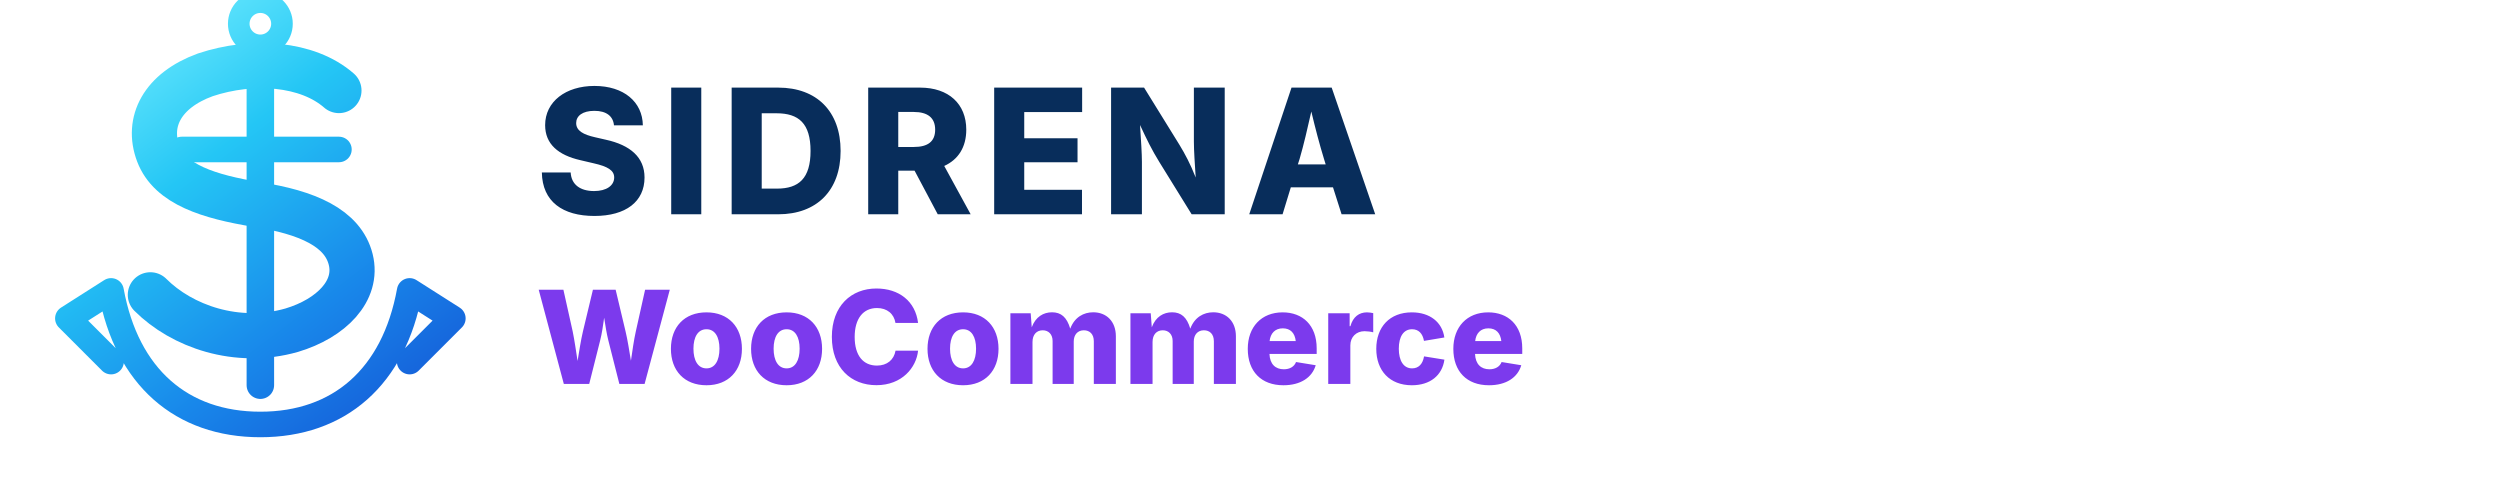
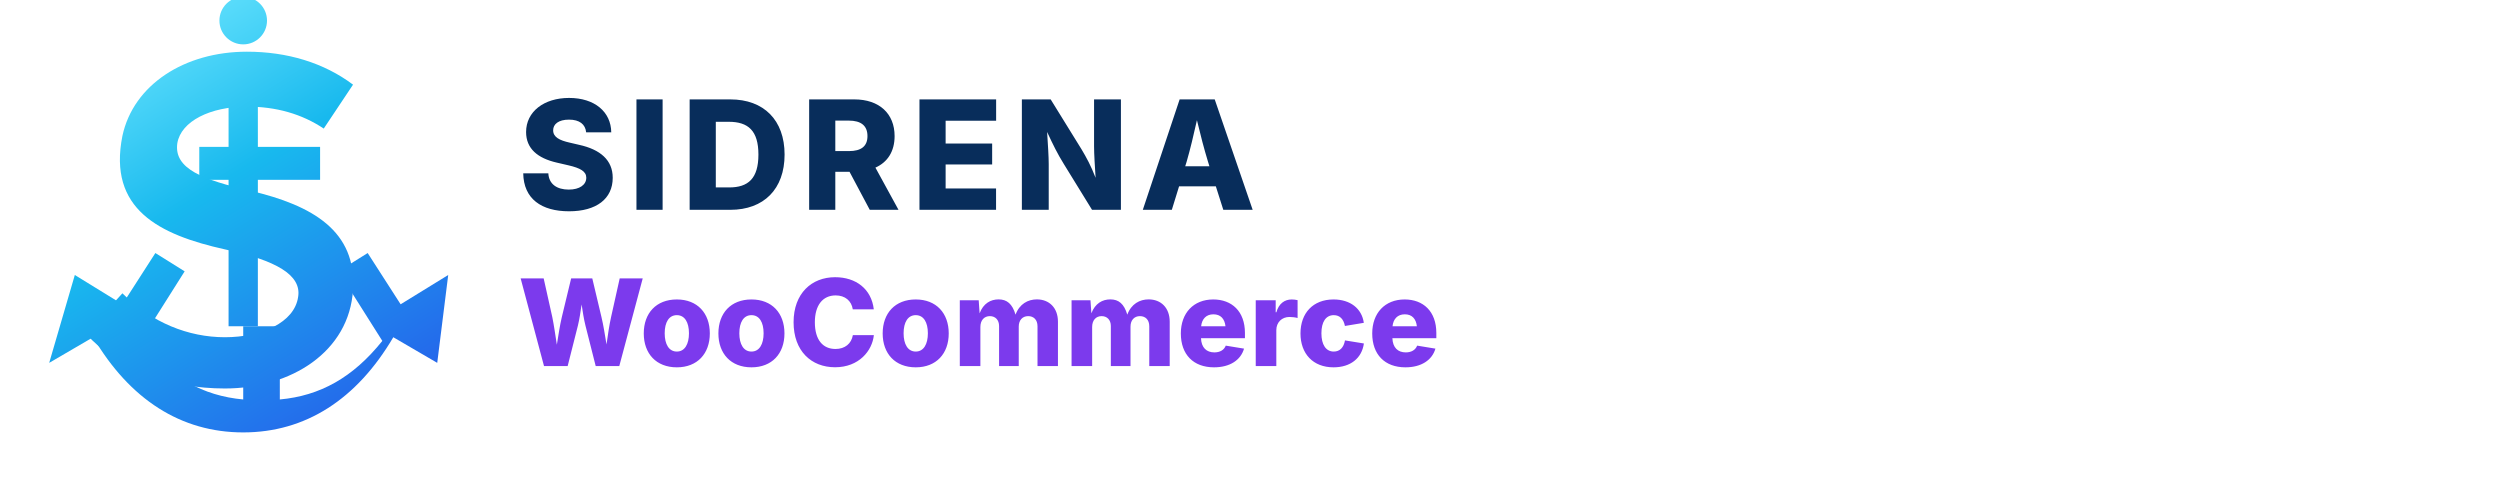
- <svg xmlns="http://www.w3.org/2000/svg" width="560" height="112" viewBox="0 0 560 112" role="img" aria-labelledby="t d">
-   <g transform="translate(2 -7) scale(.88)">
+ <svg xmlns="http://www.w3.org/2000/svg" width="560" height="112" viewBox="0 0 560 112" role="img">
+   <g transform="translate(2 -4) scale(.82)">
    <defs>
-       <linearGradient id="sidMark" x1="24" y1="12" x2="104" y2="118" gradientUnits="userSpaceOnUse">
-         <stop stop-color="#76F0FF" />
-         <stop offset=".34" stop-color="#24C6F5" />
-         <stop offset=".7" stop-color="#1887EA" />
-         <stop offset="1" stop-color="#1557D6" />
+       <linearGradient id="sidg" x1="28" y1="8" x2="98" y2="120" gradientUnits="userSpaceOnUse">
+         <stop stop-color="#70E8FF" />
+         <stop offset=".42" stop-color="#18B9EE" />
+         <stop offset="1" stop-color="#2563EB" />
      </linearGradient>
    </defs>
-     <g fill="none" stroke="url(#sidMark)" stroke-linecap="round" stroke-linejoin="round">
-       <circle cx="64" cy="14" r="5.5" stroke-width="5.5" />
-       <path d="M64 21V106" stroke-width="7" />
-       <path d="M84 31C76 24 62 23 50 27C39 31 35 39 38 47C41 55 51 58 63 60C76 62 85 66 87 74C89 82 82 89 72 92C58 96 44 91 36 83" stroke-width="11.5" />
-       <path d="M44 46H84" stroke-width="6.5" />
-       <path d="M26 82C30 104 44 116 64 116C84 116 98 104 102 82M26 82L15 89L26 100M102 82L113 89L102 100" stroke-width="6.5" />
+     <g fill="url(#sidg)">
+       <circle cx="64" cy="10.5" r="6.5" />
+       <path d="M60 20h8v74h-8z" />
+       <path d="M31 42c3-14 17-23 34-23 11 0 21 3 29 9l-8 12c-6-4-13-6-21-6-10 0-18 4-19 10-1 7 7 10 20 13 17 4 29 11 28 27-1 17-17 27-35 27-15 0-29-5-38-15l10-11c8 8 18 12 28 12 10 0 19-4 20-11 1-6-6-10-20-13-18-4-32-11-28-31z" />
+       <path d="M18 80l13 8 9-14 8 5-12 19c8 10 17 15 28 16V94h10v20c11-1 20-6 28-16L90 79l8-5 9 14 13-8-3 24-12-7c-10 17-24 26-41 26s-31-9-41-26l-12 7z" />
+       <path d="M52 45h33v9H52z" />
    </g>
  </g>
-   <text x="120" y="48" fill="#082D5B" font-family="Inter,Segoe UI,Arial,sans-serif" font-size="39" font-weight="800" letter-spacing="2.4">SIDRENA</text>
-   <text x="120" y="86" fill="#7C3AED" font-family="Inter,Segoe UI,Arial,sans-serif" font-size="29" font-weight="800">WooCommerce</text>
+   <text x="116" y="47" fill="#082D5B" font-family="Inter,Segoe UI,Arial,sans-serif" font-size="34" font-weight="800" letter-spacing="2.2">SIDRENA</text>
+   <text x="116" y="82" fill="#7C3AED" font-family="Inter,Segoe UI,Arial,sans-serif" font-size="27" font-weight="800">WooCommerce</text>
</svg>
